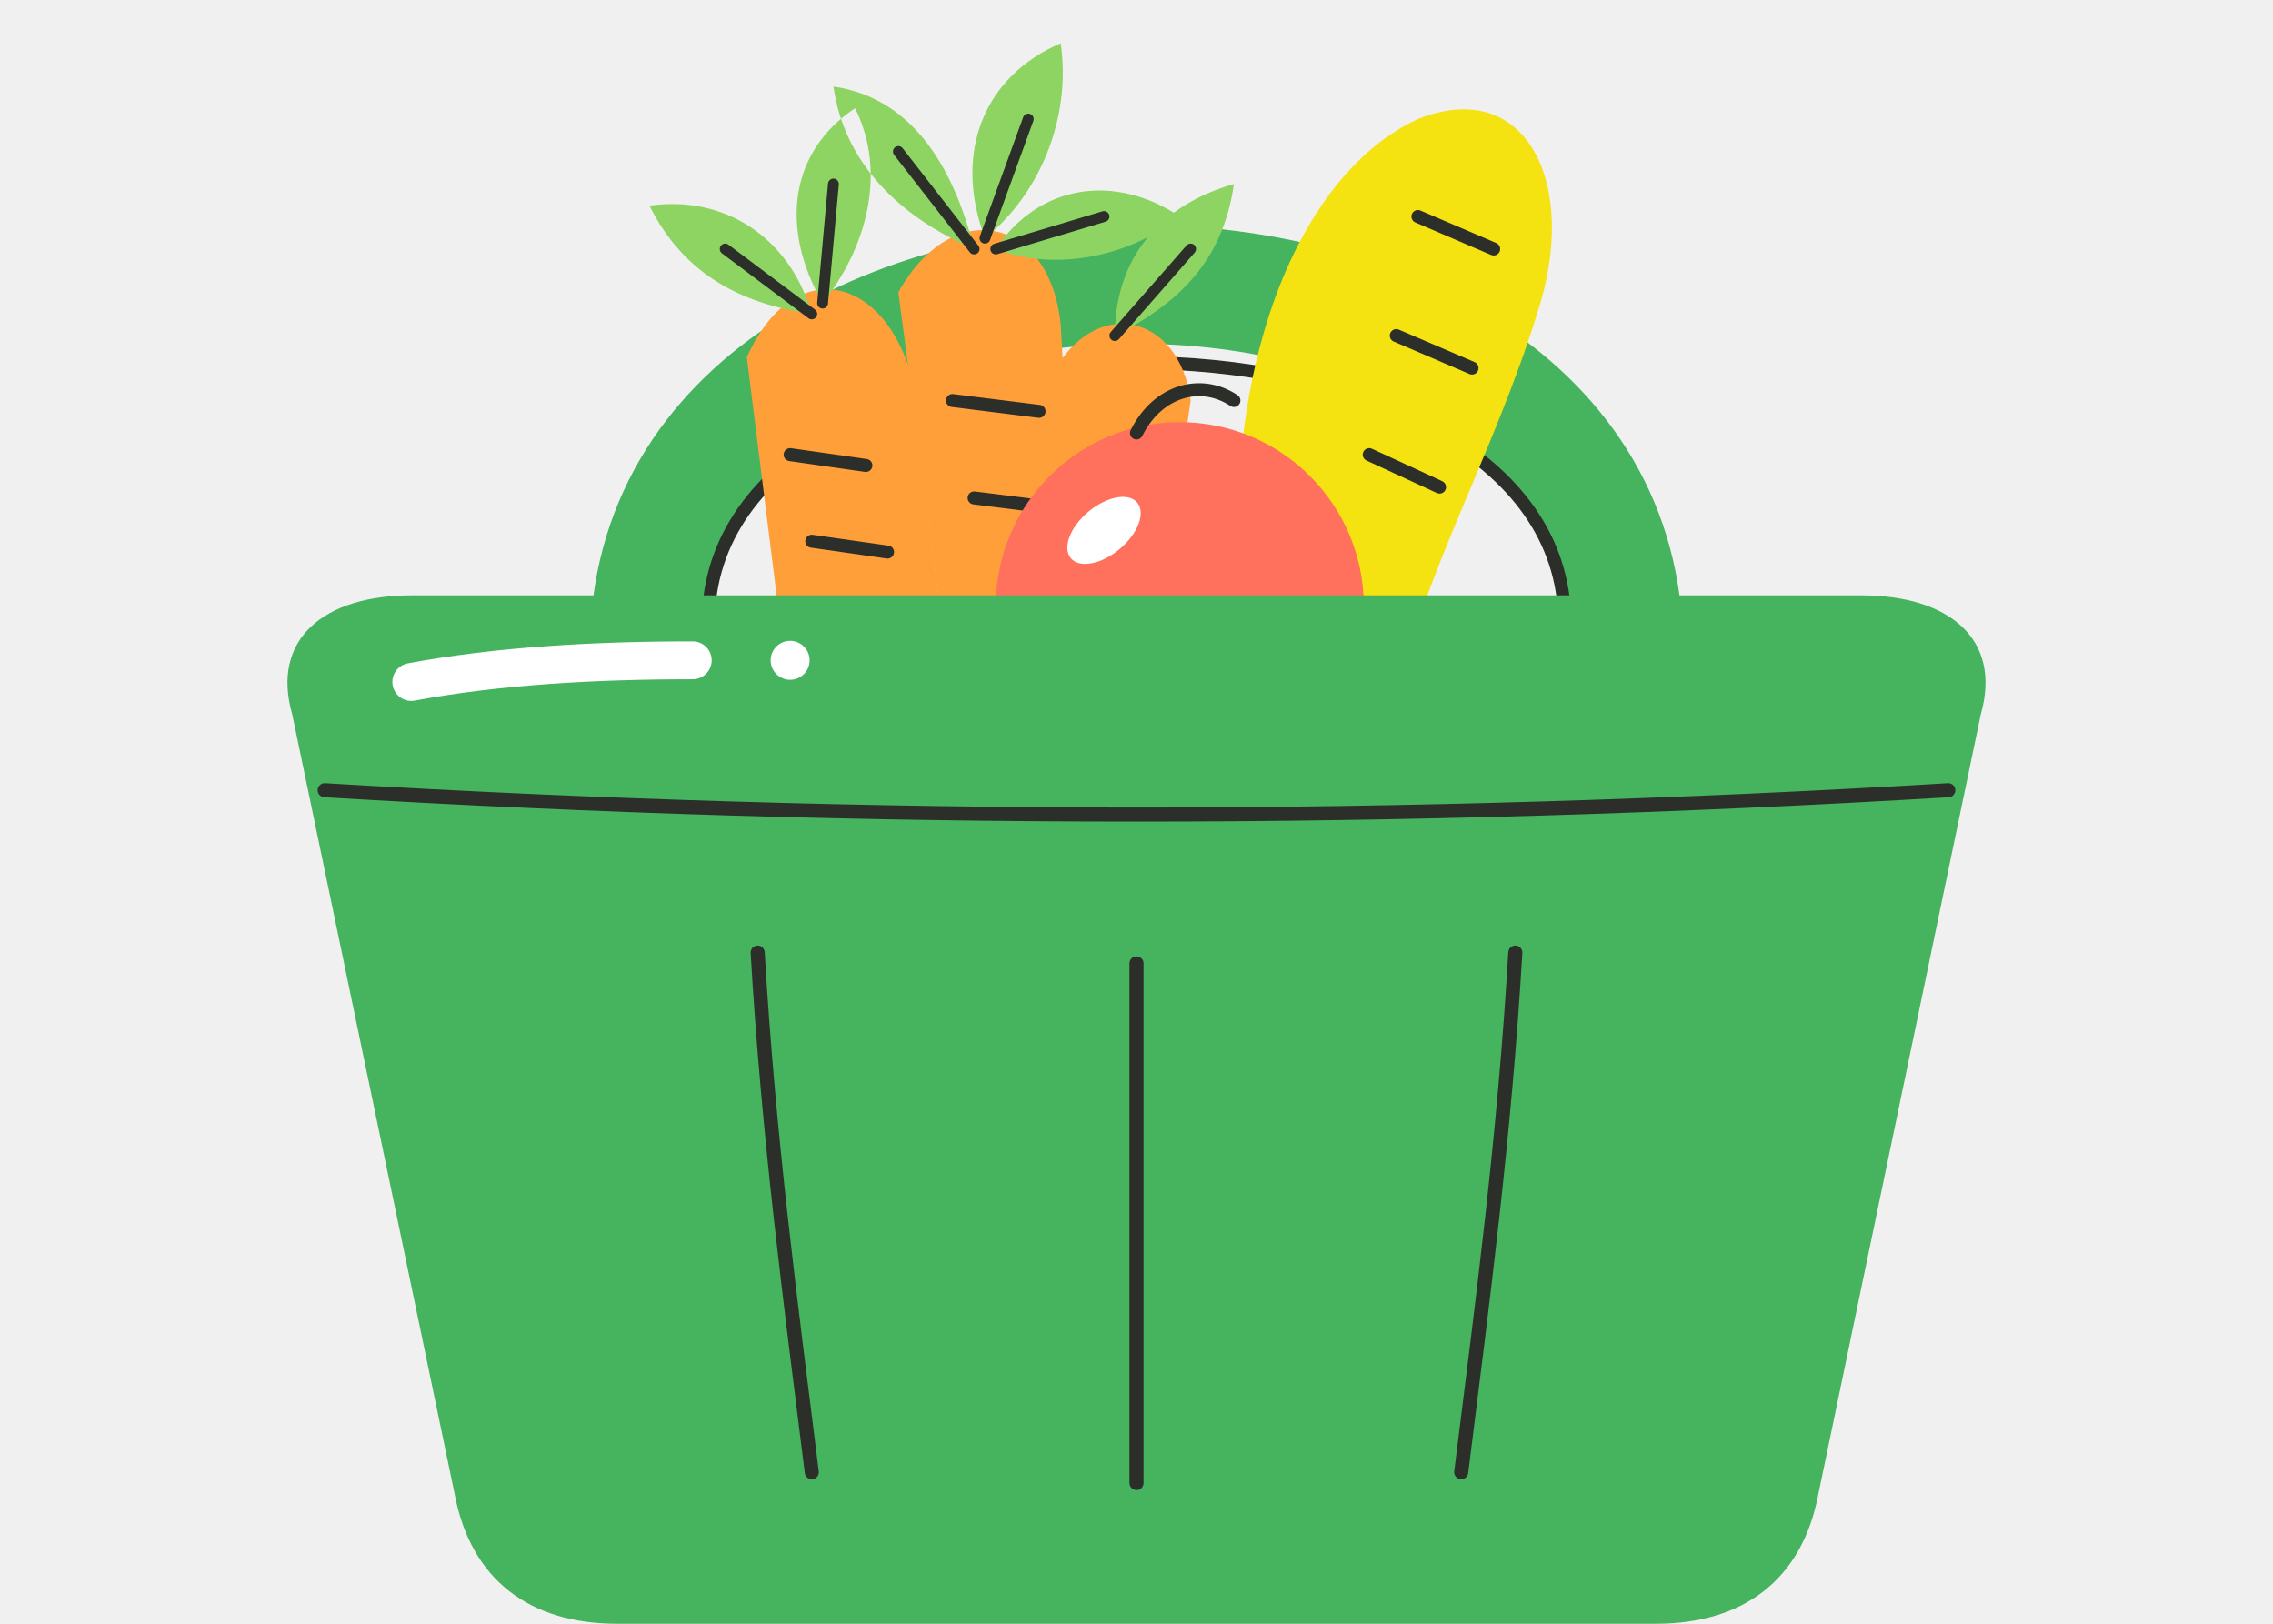
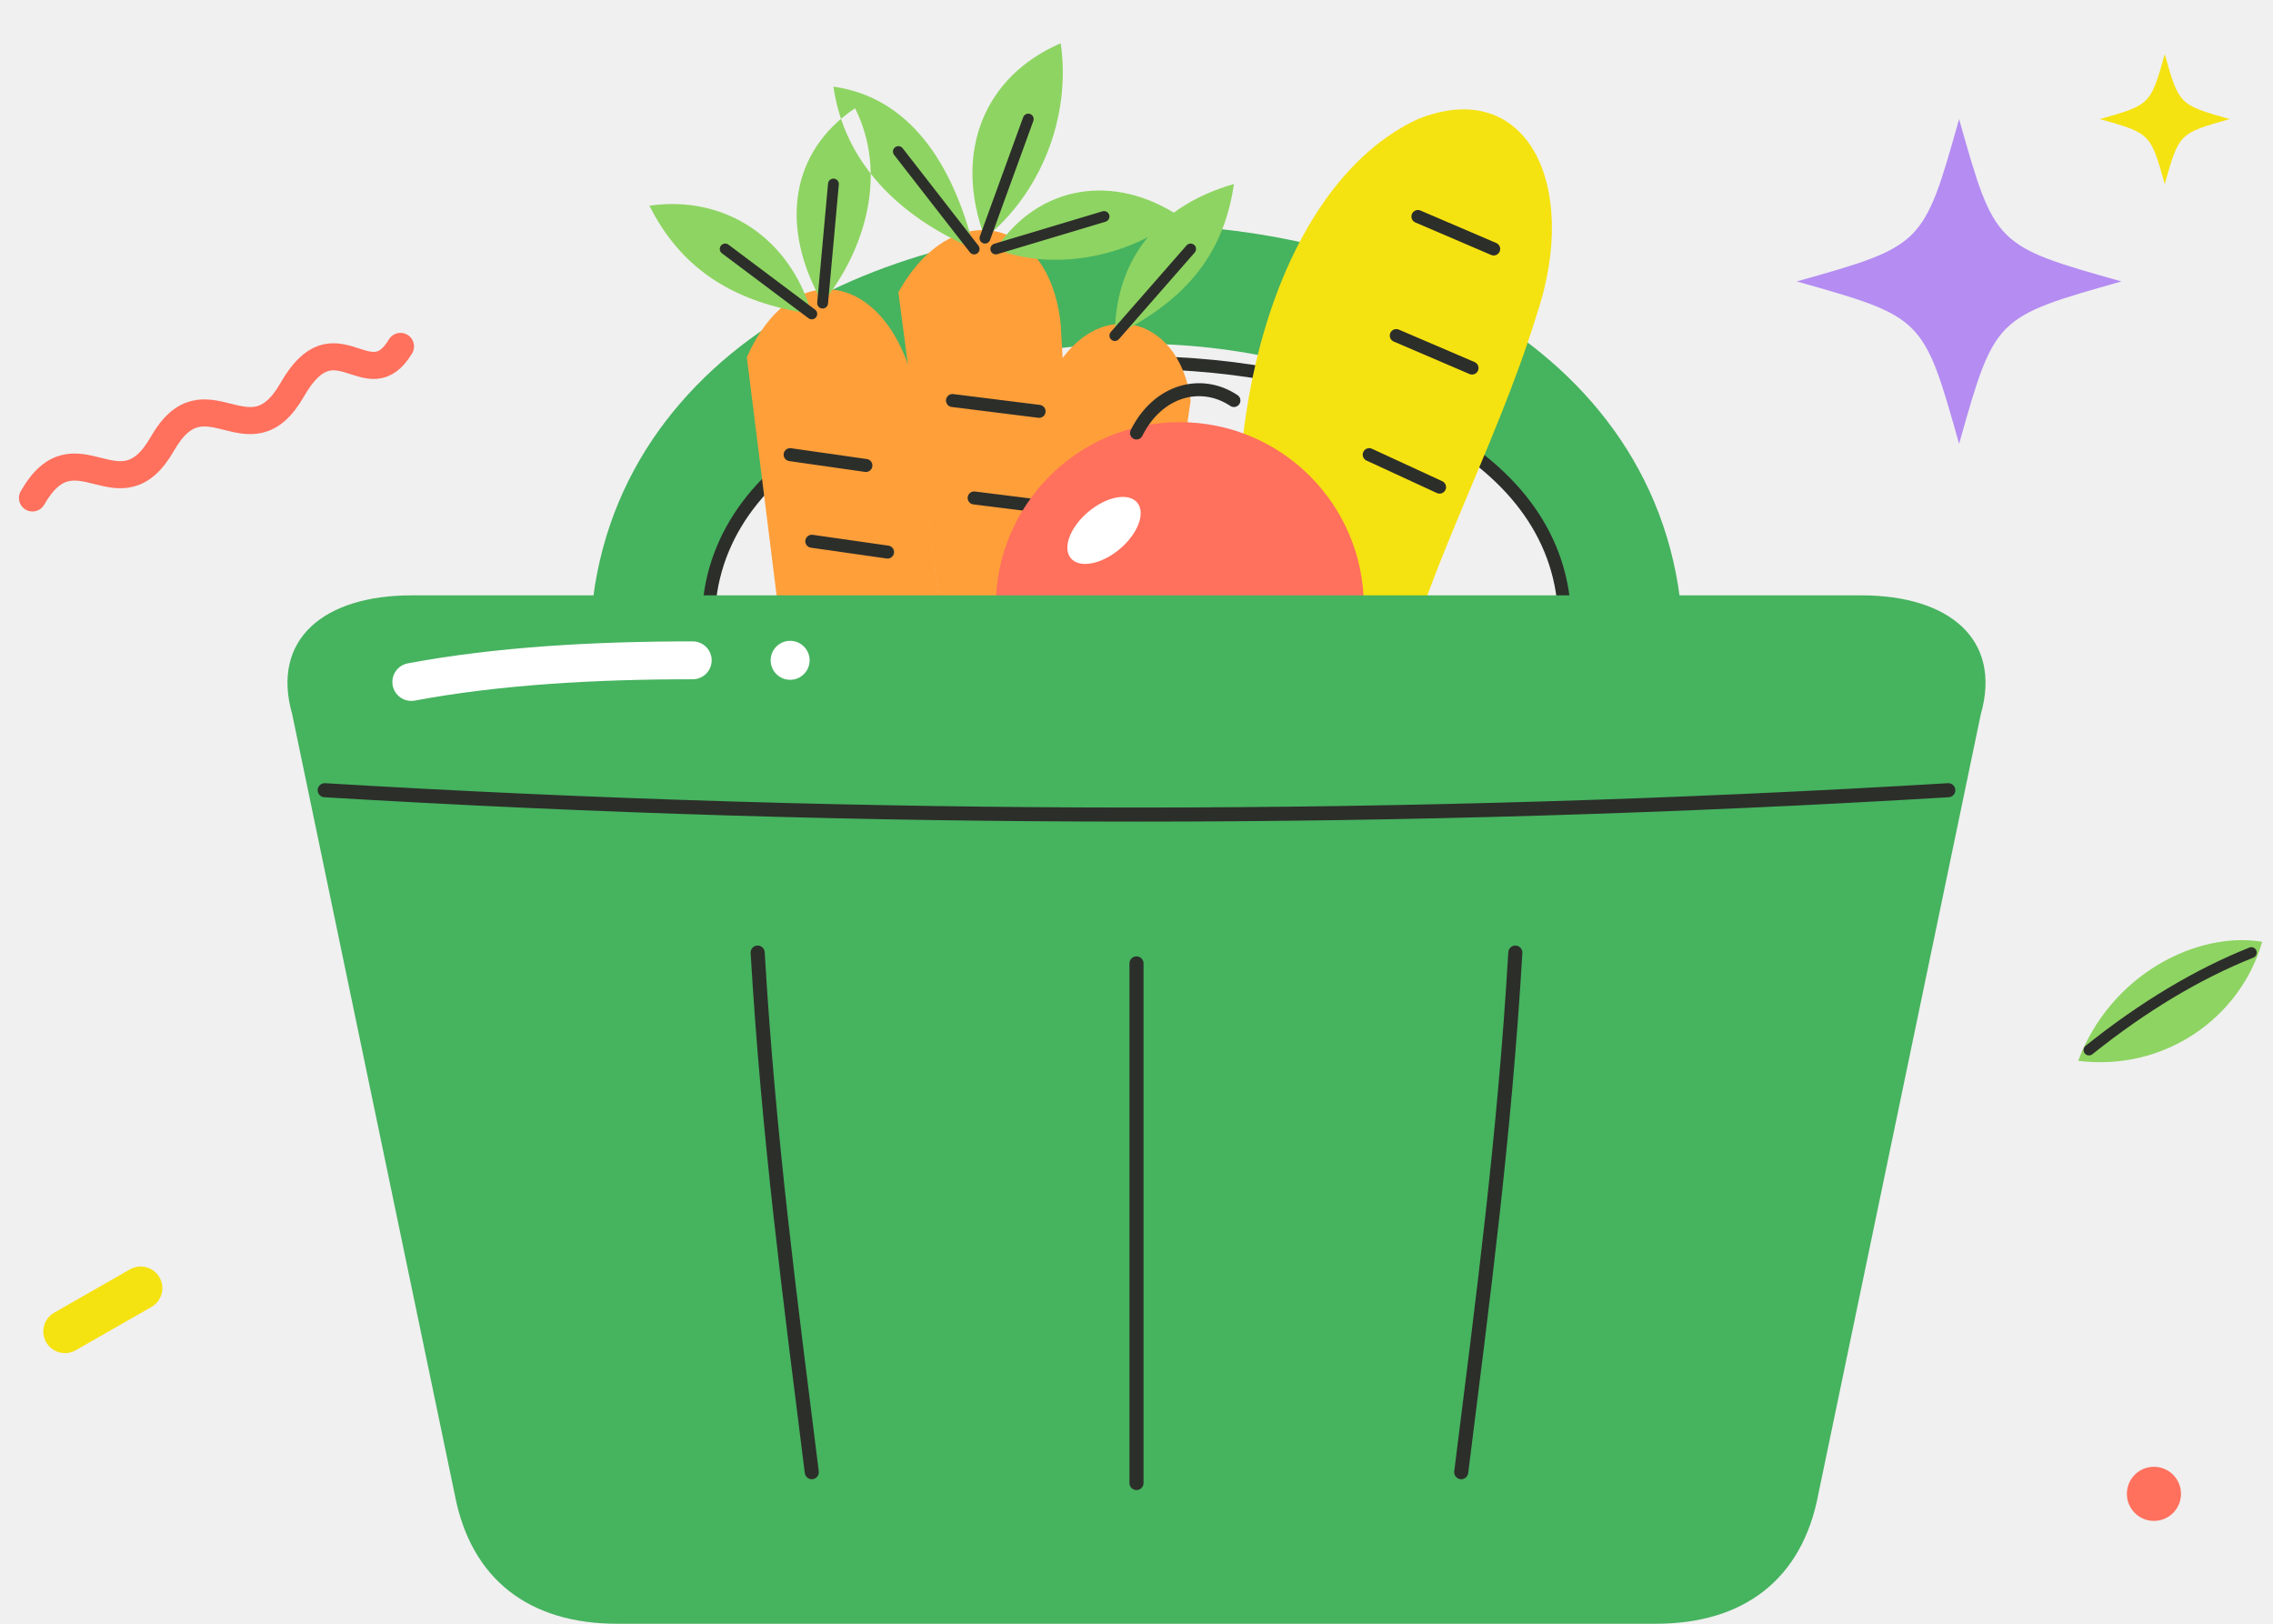
<svg xmlns="http://www.w3.org/2000/svg" viewBox="0 0 420 300" fill="none">
+   <style>
+     .tw{transform-box:fill-box;transform-origin:center;animation:tw 5s ease-in-out infinite}
+     .tw2{animation-delay:1.7s;animation-duration:4.2s}
+     @keyframes tw{0%,78%,100%{transform:scale(1) rotate(0)}86%{transform:scale(1.3) rotate(18deg)}93%{transform:scale(.92) rotate(-4deg)}}
+     @media (prefers-reduced-motion:reduce){.tw{animation:none}}
+   </style>
+   <path class="tw" d="M362 22 C 368.6 45.4, 368.6 45.4, 392 52 C 368.6 58.6, 368.6 58.6, 362 82 C 355.4 58.6, 355.4 58.6, 332 52 C 355.4 45.4, 355.4 45.4, 362 22 Z" fill="#b48cf2" />
+   <path class="tw tw2" d="M400 10 C 402.64 19.36, 402.64 19.36, 412 22 C 402.64 24.64, 402.64 24.64, 400 34 C 397.36 24.64, 397.36 24.64, 388 22 C 397.36 19.36, 397.36 19.36, 400 10 Z" fill="#f5e211" />
+   <path d="M6 92 c 8 -14, 16 4, 24 -10 s 16 4, 24 -10 s 14 2, 20 -8" stroke="#ff705d" stroke-width="5" stroke-linecap="round" />
+   <path d="M384 196 c 6 -16, 22 -24, 34 -22 c -4 14, -18 24, -34 22 Z" fill="#8ed462" />
+   <path d="M386 194 c 10 -8, 20 -14, 30 -18" stroke="#2C2E2A" stroke-width="2" stroke-linecap="round" />
+   <path d="M12 246 l 14 -8" stroke="#f5e211" stroke-width="8" stroke-linecap="round" />
+   <circle cx="398" cy="276" r="5" fill="#ff705d" />
  <path d="M120 120 C 120 30, 300 30, 300 120" stroke="#46b35f" stroke-width="22" stroke-linecap="round" />
  <path d="M131 112 C 136 52, 284 52, 289 112" stroke="#2C2E2A" stroke-width="2.4" stroke-linecap="round" />
  <path d="M232 128 C 222 80, 236 34, 262 22 C 282 14, 292 34, 284 58 C 276 84, 262 108, 258 130 Z" fill="#f5e211" />
  <path d="M262 40 l14 6 M258 62 l14 6 M253 84 l13 6" stroke="#2C2E2A" stroke-width="2.4" stroke-linecap="round" />
  <path d="M138 66 c 8 -18, 24 -16, 30 2 L 176 130 L 146 130 Z" fill="#ff9f3a" />
  <path d="M166 54 c 10 -18, 28 -14, 30 6 L 200 130 L 176 130 Z" fill="#ff9f3a" />
  <path d="M194 70 c 8 -16, 24 -12, 26 4 L 212 130 L 200 130 Z" fill="#ff9f3a" />
  <path d="M146 84 l 14 2 M150 100 l 14 2 M176 74 l 16 2 M180 92 l 16 2" stroke="#2C2E2A" stroke-width="2.4" stroke-linecap="round" />
  <path d="M150 58 c -4 -14, -16 -22, -30 -20 c 6 12, 16 18, 30 20 Z M152 56 c -8 -14, -6 -28, 6 -36 c 6 12, 2 26, -6 36 Z M180 46 c -4 -16, -12 -28, -26 -30 c 2 14, 12 24, 26 30 Z M182 44 c -6 -16, 0 -30, 14 -36 c 2 14, -4 28, -14 36 Z M184 46 c 8 -12, 22 -14, 34 -6 c -10 8, -24 10, -34 6 Z M206 62 c 0 -14, 8 -24, 22 -28 c -2 14, -10 22, -22 28 Z" fill="#8ed462" />
  <path d="M150 58 l -16 -12 M152 56 l 2 -22 M180 46 l -14 -18 M182 44 l 8 -22 M184 46 l 20 -6 M206 62 l 14 -16" stroke="#2C2E2A" stroke-width="2" stroke-linecap="round" />
  <circle cx="218" cy="112" r="34" fill="#ff705d" />
  <path d="M210 80 c 4 -8 12 -10 18 -6" stroke="#2C2E2A" stroke-width="2.4" stroke-linecap="round" />
  <ellipse cx="204" cy="98" rx="8" ry="4.5" transform="rotate(-40 204 98)" fill="#fff" />
  <path d="M54 132 C 50 118, 60 110, 76 110 L 344 110 C 360 110, 370 118, 366 132 L 336 276 C 333 292, 322 300, 306 300 L 114 300 C 98 300, 87 292, 84 276 Z" fill="#46b35f" />
  <path d="M60 146 C 160 152, 260 152, 360 146" stroke="#2C2E2A" stroke-width="2.6" stroke-linecap="round" />
  <path d="M140 176 C 142 210, 146 240, 150 272" stroke="#2C2E2A" stroke-width="2.6" stroke-linecap="round" />
  <path d="M210 178 C 210 212, 210 242, 210 274" stroke="#2C2E2A" stroke-width="2.6" stroke-linecap="round" />
  <path d="M280 176 C 278 210, 274 240, 270 272" stroke="#2C2E2A" stroke-width="2.6" stroke-linecap="round" />
  <path d="M76 126 C 92 123, 110 122, 128 122" stroke="#fff" stroke-width="7" stroke-linecap="round" />
  <circle cx="146" cy="122" r="3.6" fill="#fff" />
</svg>
